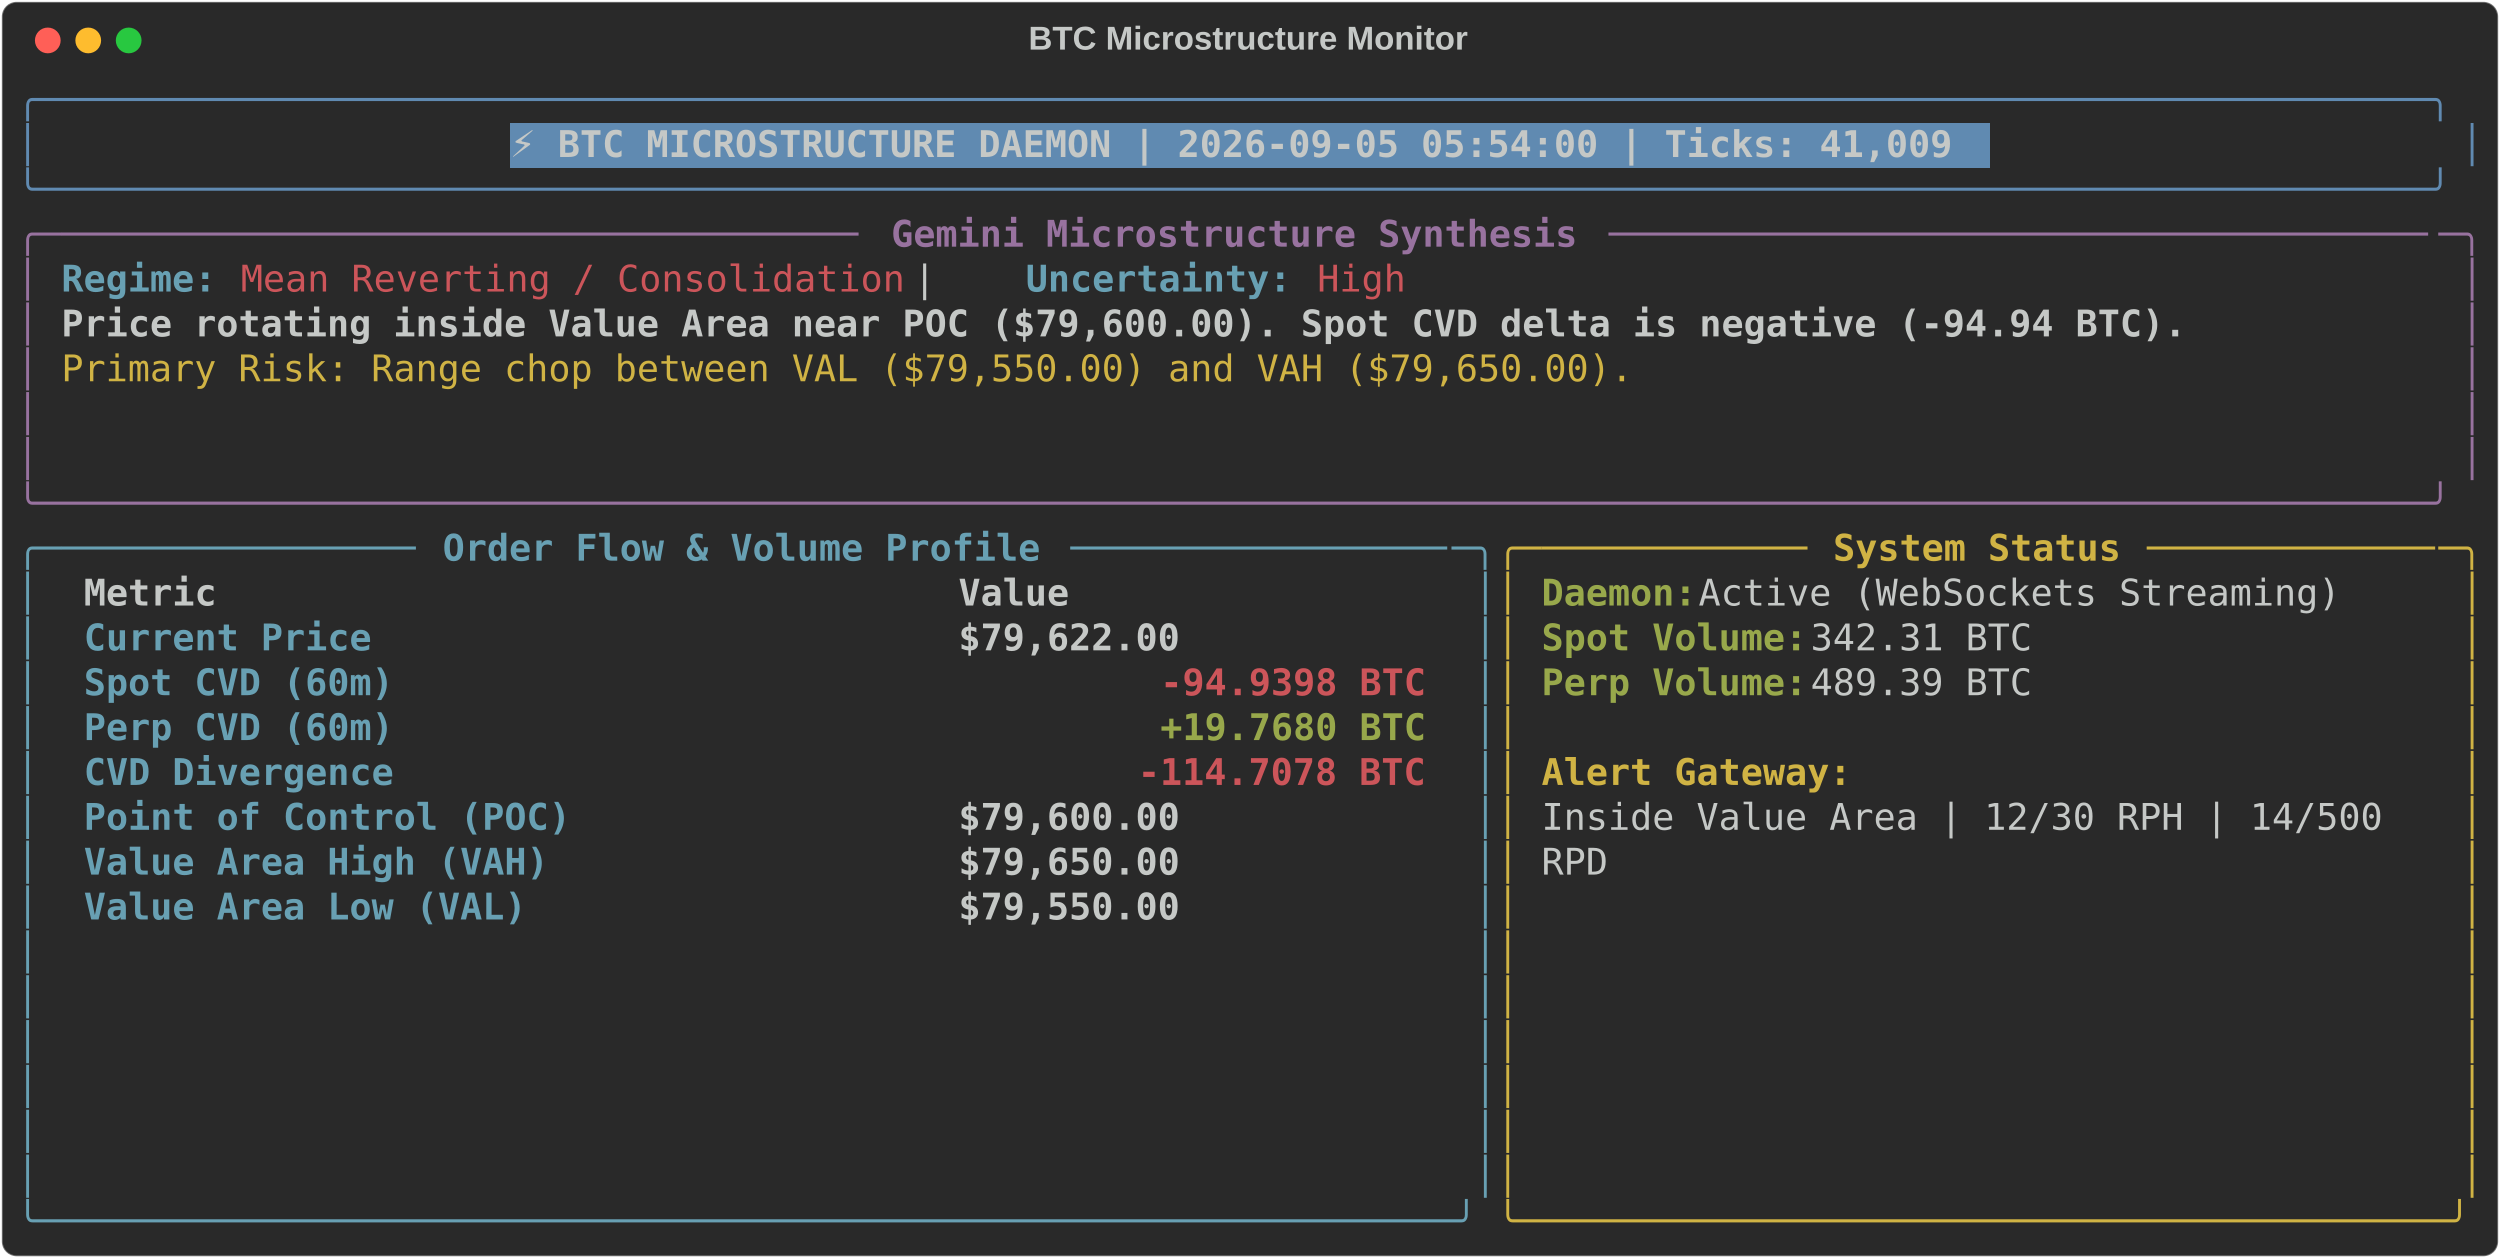
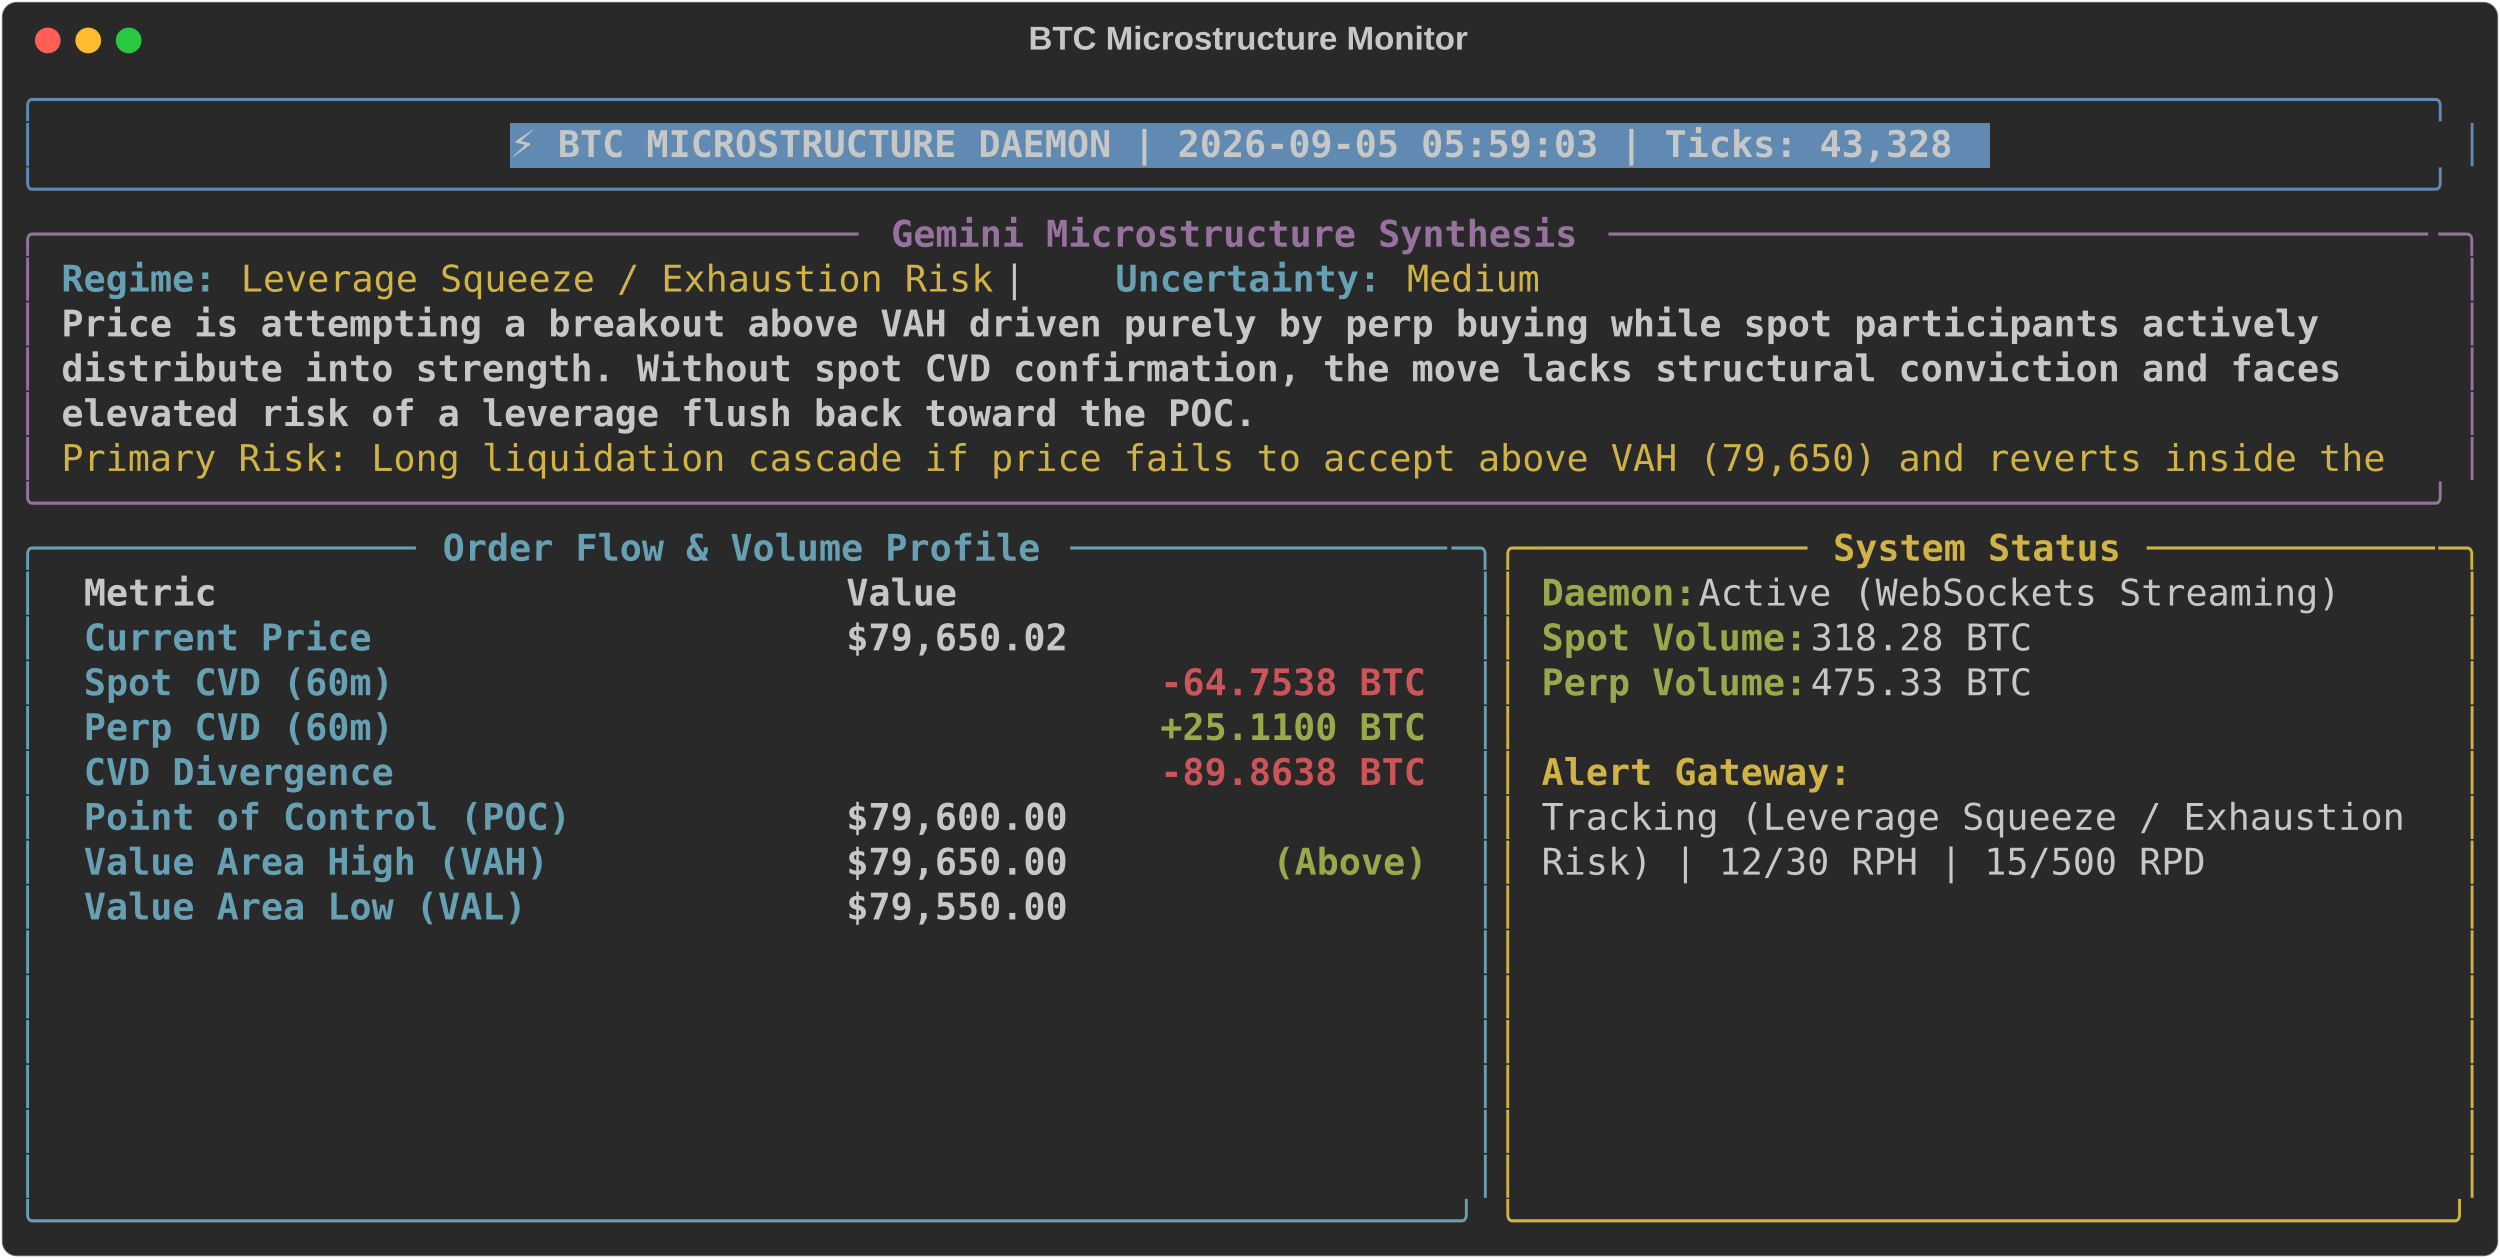
<svg xmlns="http://www.w3.org/2000/svg" class="rich-terminal" viewBox="0 0 1360 684.4">
  <style>

    @font-face {
        font-family: "Fira Code";
        src: local("FiraCode-Regular"),
                url("https://cdnjs.cloudflare.com/ajax/libs/firacode/6.2.0/woff2/FiraCode-Regular.woff2") format("woff2"),
                url("https://cdnjs.cloudflare.com/ajax/libs/firacode/6.2.0/woff/FiraCode-Regular.woff") format("woff");
        font-style: normal;
        font-weight: 400;
    }
    @font-face {
        font-family: "Fira Code";
        src: local("FiraCode-Bold"),
                url("https://cdnjs.cloudflare.com/ajax/libs/firacode/6.2.0/woff2/FiraCode-Bold.woff2") format("woff2"),
                url("https://cdnjs.cloudflare.com/ajax/libs/firacode/6.2.0/woff/FiraCode-Bold.woff") format("woff");
        font-style: bold;
        font-weight: 700;
    }

-     .terminal-4264186664-matrix {
+     .terminal-636083699-matrix {
        font-family: Fira Code, monospace;
        font-size: 20px;
        line-height: 24.4px;
        font-variant-east-asian: full-width;
    }

-     .terminal-4264186664-title {
+     .terminal-636083699-title {
        font-size: 18px;
        font-weight: bold;
        font-family: arial;
    }

-     .terminal-4264186664-r1 { fill: #608ab1 }
- .terminal-4264186664-r2 { fill: #c5c8c6 }
- .terminal-4264186664-r3 { fill: #c5c8c6;font-weight: bold }
- .terminal-4264186664-r4 { fill: #98729f }
- .terminal-4264186664-r5 { fill: #98729f;font-weight: bold }
- .terminal-4264186664-r6 { fill: #68a0b3;font-weight: bold }
- .terminal-4264186664-r7 { fill: #cc555a }
- .terminal-4264186664-r8 { fill: #d0b344 }
- .terminal-4264186664-r9 { fill: #68a0b3 }
- .terminal-4264186664-r10 { fill: #d0b344;font-weight: bold }
- .terminal-4264186664-r11 { fill: #98a84b;font-weight: bold }
- .terminal-4264186664-r12 { fill: #cc555a;font-weight: bold }
+     .terminal-636083699-r1 { fill: #608ab1 }
+ .terminal-636083699-r2 { fill: #c5c8c6 }
+ .terminal-636083699-r3 { fill: #c5c8c6;font-weight: bold }
+ .terminal-636083699-r4 { fill: #98729f }
+ .terminal-636083699-r5 { fill: #98729f;font-weight: bold }
+ .terminal-636083699-r6 { fill: #68a0b3;font-weight: bold }
+ .terminal-636083699-r7 { fill: #d0b344 }
+ .terminal-636083699-r8 { fill: #68a0b3 }
+ .terminal-636083699-r9 { fill: #d0b344;font-weight: bold }
+ .terminal-636083699-r10 { fill: #98a84b;font-weight: bold }
+ .terminal-636083699-r11 { fill: #cc555a;font-weight: bold }
    </style>
  <defs>
-     <clipPath id="terminal-4264186664-clip-terminal">
+     <clipPath id="terminal-636083699-clip-terminal">
      <rect x="0" y="0" width="1341.0" height="633.4" />
    </clipPath>
-     <clipPath id="terminal-4264186664-line-0">
+     <clipPath id="terminal-636083699-line-0">
      <rect x="0" y="1.5" width="1342" height="24.65" />
    </clipPath>
-     <clipPath id="terminal-4264186664-line-1">
+     <clipPath id="terminal-636083699-line-1">
      <rect x="0" y="25.9" width="1342" height="24.65" />
    </clipPath>
-     <clipPath id="terminal-4264186664-line-2">
+     <clipPath id="terminal-636083699-line-2">
      <rect x="0" y="50.3" width="1342" height="24.65" />
    </clipPath>
-     <clipPath id="terminal-4264186664-line-3">
+     <clipPath id="terminal-636083699-line-3">
      <rect x="0" y="74.7" width="1342" height="24.65" />
    </clipPath>
-     <clipPath id="terminal-4264186664-line-4">
+     <clipPath id="terminal-636083699-line-4">
      <rect x="0" y="99.1" width="1342" height="24.65" />
    </clipPath>
-     <clipPath id="terminal-4264186664-line-5">
+     <clipPath id="terminal-636083699-line-5">
      <rect x="0" y="123.5" width="1342" height="24.65" />
    </clipPath>
-     <clipPath id="terminal-4264186664-line-6">
+     <clipPath id="terminal-636083699-line-6">
      <rect x="0" y="147.9" width="1342" height="24.65" />
    </clipPath>
-     <clipPath id="terminal-4264186664-line-7">
+     <clipPath id="terminal-636083699-line-7">
      <rect x="0" y="172.3" width="1342" height="24.65" />
    </clipPath>
-     <clipPath id="terminal-4264186664-line-8">
+     <clipPath id="terminal-636083699-line-8">
      <rect x="0" y="196.7" width="1342" height="24.65" />
    </clipPath>
-     <clipPath id="terminal-4264186664-line-9">
+     <clipPath id="terminal-636083699-line-9">
      <rect x="0" y="221.1" width="1342" height="24.65" />
    </clipPath>
-     <clipPath id="terminal-4264186664-line-10">
+     <clipPath id="terminal-636083699-line-10">
      <rect x="0" y="245.5" width="1342" height="24.65" />
    </clipPath>
-     <clipPath id="terminal-4264186664-line-11">
+     <clipPath id="terminal-636083699-line-11">
      <rect x="0" y="269.9" width="1342" height="24.65" />
    </clipPath>
-     <clipPath id="terminal-4264186664-line-12">
+     <clipPath id="terminal-636083699-line-12">
      <rect x="0" y="294.3" width="1342" height="24.65" />
    </clipPath>
-     <clipPath id="terminal-4264186664-line-13">
+     <clipPath id="terminal-636083699-line-13">
      <rect x="0" y="318.7" width="1342" height="24.65" />
    </clipPath>
-     <clipPath id="terminal-4264186664-line-14">
+     <clipPath id="terminal-636083699-line-14">
      <rect x="0" y="343.1" width="1342" height="24.65" />
    </clipPath>
-     <clipPath id="terminal-4264186664-line-15">
+     <clipPath id="terminal-636083699-line-15">
      <rect x="0" y="367.5" width="1342" height="24.65" />
    </clipPath>
-     <clipPath id="terminal-4264186664-line-16">
+     <clipPath id="terminal-636083699-line-16">
      <rect x="0" y="391.9" width="1342" height="24.65" />
    </clipPath>
-     <clipPath id="terminal-4264186664-line-17">
+     <clipPath id="terminal-636083699-line-17">
      <rect x="0" y="416.3" width="1342" height="24.65" />
    </clipPath>
-     <clipPath id="terminal-4264186664-line-18">
+     <clipPath id="terminal-636083699-line-18">
      <rect x="0" y="440.7" width="1342" height="24.65" />
    </clipPath>
-     <clipPath id="terminal-4264186664-line-19">
+     <clipPath id="terminal-636083699-line-19">
      <rect x="0" y="465.1" width="1342" height="24.65" />
    </clipPath>
-     <clipPath id="terminal-4264186664-line-20">
+     <clipPath id="terminal-636083699-line-20">
      <rect x="0" y="489.5" width="1342" height="24.65" />
    </clipPath>
-     <clipPath id="terminal-4264186664-line-21">
+     <clipPath id="terminal-636083699-line-21">
      <rect x="0" y="513.9" width="1342" height="24.65" />
    </clipPath>
-     <clipPath id="terminal-4264186664-line-22">
+     <clipPath id="terminal-636083699-line-22">
      <rect x="0" y="538.3" width="1342" height="24.65" />
    </clipPath>
-     <clipPath id="terminal-4264186664-line-23">
+     <clipPath id="terminal-636083699-line-23">
      <rect x="0" y="562.7" width="1342" height="24.65" />
    </clipPath>
-     <clipPath id="terminal-4264186664-line-24">
+     <clipPath id="terminal-636083699-line-24">
      <rect x="0" y="587.1" width="1342" height="24.65" />
    </clipPath>
  </defs>
  <rect fill="#292929" stroke="rgba(255,255,255,0.35)" stroke-width="1" x="1" y="1" width="1358" height="682.4" rx="8" />
-   <text class="terminal-4264186664-title" fill="#c5c8c6" text-anchor="middle" x="679" y="27">BTC Microstructure Monitor</text>
+   <text class="terminal-636083699-title" fill="#c5c8c6" text-anchor="middle" x="679" y="27">BTC Microstructure Monitor</text>
  <g transform="translate(26,22)">
    <circle cx="0" cy="0" r="7" fill="#ff5f57" />
    <circle cx="22" cy="0" r="7" fill="#febc2e" />
    <circle cx="44" cy="0" r="7" fill="#28c840" />
  </g>
-   <g transform="translate(9, 41)" clip-path="url(#terminal-4264186664-clip-terminal)">
+   <g transform="translate(9, 41)" clip-path="url(#terminal-636083699-clip-terminal)">
    <rect fill="#608ab1" x="268.4" y="25.9" width="805.2" height="24.65" shape-rendering="crispEdges" />
-     <g class="terminal-4264186664-matrix">
-       <text class="terminal-4264186664-r1" x="0" y="20" textLength="1342" clip-path="url(#terminal-4264186664-line-0)">╭────────────────────────────────────────────────────────────────────────────────────────────────────────────╮</text>
-       <text class="terminal-4264186664-r2" x="1342" y="20" textLength="12.2" clip-path="url(#terminal-4264186664-line-0)">
- </text>
-       <text class="terminal-4264186664-r1" x="0" y="44.4" textLength="12.2" clip-path="url(#terminal-4264186664-line-1)">│</text>
-       <text class="terminal-4264186664-r3" x="268.4" y="44.4" textLength="793" clip-path="url(#terminal-4264186664-line-1)">⚡ BTC MICROSTRUCTURE DAEMON | 2026-09-05 05:54:00 | Ticks: 41,009</text>
-       <text class="terminal-4264186664-r1" x="1329.8" y="44.4" textLength="12.2" clip-path="url(#terminal-4264186664-line-1)">│</text>
-       <text class="terminal-4264186664-r2" x="1342" y="44.4" textLength="12.2" clip-path="url(#terminal-4264186664-line-1)">
- </text>
-       <text class="terminal-4264186664-r1" x="0" y="68.8" textLength="1342" clip-path="url(#terminal-4264186664-line-2)">╰────────────────────────────────────────────────────────────────────────────────────────────────────────────╯</text>
-       <text class="terminal-4264186664-r2" x="1342" y="68.8" textLength="12.2" clip-path="url(#terminal-4264186664-line-2)">
- </text>
-       <text class="terminal-4264186664-r4" x="0" y="93.2" textLength="24.4" clip-path="url(#terminal-4264186664-line-3)">╭─</text>
-       <text class="terminal-4264186664-r4" x="24.4" y="93.2" textLength="439.2" clip-path="url(#terminal-4264186664-line-3)">────────────────────────────────────</text>
-       <text class="terminal-4264186664-r5" x="475.8" y="93.2" textLength="378.2" clip-path="url(#terminal-4264186664-line-3)">Gemini Microstructure Synthesis</text>
-       <text class="terminal-4264186664-r4" x="866.2" y="93.2" textLength="451.4" clip-path="url(#terminal-4264186664-line-3)">─────────────────────────────────────</text>
-       <text class="terminal-4264186664-r4" x="1317.6" y="93.2" textLength="24.4" clip-path="url(#terminal-4264186664-line-3)">─╮</text>
-       <text class="terminal-4264186664-r2" x="1342" y="93.2" textLength="12.2" clip-path="url(#terminal-4264186664-line-3)">
- </text>
-       <text class="terminal-4264186664-r4" x="0" y="117.6" textLength="12.2" clip-path="url(#terminal-4264186664-line-4)">│</text>
-       <text class="terminal-4264186664-r6" x="24.4" y="117.6" textLength="85.4" clip-path="url(#terminal-4264186664-line-4)">Regime:</text>
-       <text class="terminal-4264186664-r7" x="122" y="117.6" textLength="366" clip-path="url(#terminal-4264186664-line-4)">Mean Reverting / Consolidation</text>
-       <text class="terminal-4264186664-r2" x="488" y="117.6" textLength="61" clip-path="url(#terminal-4264186664-line-4)">  |  </text>
-       <text class="terminal-4264186664-r6" x="549" y="117.6" textLength="146.4" clip-path="url(#terminal-4264186664-line-4)">Uncertainty:</text>
-       <text class="terminal-4264186664-r7" x="707.6" y="117.6" textLength="48.8" clip-path="url(#terminal-4264186664-line-4)">High</text>
-       <text class="terminal-4264186664-r4" x="1329.8" y="117.6" textLength="12.2" clip-path="url(#terminal-4264186664-line-4)">│</text>
-       <text class="terminal-4264186664-r2" x="1342" y="117.6" textLength="12.2" clip-path="url(#terminal-4264186664-line-4)">
- </text>
-       <text class="terminal-4264186664-r4" x="0" y="142" textLength="12.2" clip-path="url(#terminal-4264186664-line-5)">│</text>
-       <text class="terminal-4264186664-r3" x="24.4" y="142" textLength="1171.2" clip-path="url(#terminal-4264186664-line-5)">Price rotating inside Value Area near POC ($79,600.00). Spot CVD delta is negative (-94.94 BTC).</text>
-       <text class="terminal-4264186664-r4" x="1329.8" y="142" textLength="12.2" clip-path="url(#terminal-4264186664-line-5)">│</text>
-       <text class="terminal-4264186664-r2" x="1342" y="142" textLength="12.2" clip-path="url(#terminal-4264186664-line-5)">
- </text>
-       <text class="terminal-4264186664-r4" x="0" y="166.4" textLength="12.2" clip-path="url(#terminal-4264186664-line-6)">│</text>
-       <text class="terminal-4264186664-r8" x="24.4" y="166.4" textLength="866.2" clip-path="url(#terminal-4264186664-line-6)">Primary Risk: Range chop between VAL ($79,550.00) and VAH ($79,650.00).</text>
-       <text class="terminal-4264186664-r4" x="1329.8" y="166.4" textLength="12.2" clip-path="url(#terminal-4264186664-line-6)">│</text>
-       <text class="terminal-4264186664-r2" x="1342" y="166.4" textLength="12.2" clip-path="url(#terminal-4264186664-line-6)">
- </text>
-       <text class="terminal-4264186664-r4" x="0" y="190.8" textLength="12.2" clip-path="url(#terminal-4264186664-line-7)">│</text>
-       <text class="terminal-4264186664-r4" x="1329.8" y="190.8" textLength="12.2" clip-path="url(#terminal-4264186664-line-7)">│</text>
-       <text class="terminal-4264186664-r2" x="1342" y="190.8" textLength="12.2" clip-path="url(#terminal-4264186664-line-7)">
- </text>
-       <text class="terminal-4264186664-r4" x="0" y="215.2" textLength="12.2" clip-path="url(#terminal-4264186664-line-8)">│</text>
-       <text class="terminal-4264186664-r4" x="1329.8" y="215.2" textLength="12.2" clip-path="url(#terminal-4264186664-line-8)">│</text>
-       <text class="terminal-4264186664-r2" x="1342" y="215.2" textLength="12.2" clip-path="url(#terminal-4264186664-line-8)">
- </text>
-       <text class="terminal-4264186664-r4" x="0" y="239.6" textLength="1342" clip-path="url(#terminal-4264186664-line-9)">╰────────────────────────────────────────────────────────────────────────────────────────────────────────────╯</text>
-       <text class="terminal-4264186664-r2" x="1342" y="239.6" textLength="12.2" clip-path="url(#terminal-4264186664-line-9)">
- </text>
-       <text class="terminal-4264186664-r9" x="0" y="264" textLength="24.4" clip-path="url(#terminal-4264186664-line-10)">╭─</text>
-       <text class="terminal-4264186664-r9" x="24.4" y="264" textLength="195.2" clip-path="url(#terminal-4264186664-line-10)">────────────────</text>
-       <text class="terminal-4264186664-r6" x="231.8" y="264" textLength="329.4" clip-path="url(#terminal-4264186664-line-10)">Order Flow &amp; Volume Profile</text>
-       <text class="terminal-4264186664-r9" x="573.4" y="264" textLength="207.4" clip-path="url(#terminal-4264186664-line-10)">─────────────────</text>
-       <text class="terminal-4264186664-r9" x="780.8" y="264" textLength="24.4" clip-path="url(#terminal-4264186664-line-10)">─╮</text>
-       <text class="terminal-4264186664-r8" x="805.2" y="264" textLength="24.4" clip-path="url(#terminal-4264186664-line-10)">╭─</text>
-       <text class="terminal-4264186664-r8" x="829.6" y="264" textLength="146.4" clip-path="url(#terminal-4264186664-line-10)">────────────</text>
-       <text class="terminal-4264186664-r10" x="988.2" y="264" textLength="158.6" clip-path="url(#terminal-4264186664-line-10)">System Status</text>
-       <text class="terminal-4264186664-r8" x="1159" y="264" textLength="158.6" clip-path="url(#terminal-4264186664-line-10)">─────────────</text>
-       <text class="terminal-4264186664-r8" x="1317.6" y="264" textLength="24.4" clip-path="url(#terminal-4264186664-line-10)">─╮</text>
-       <text class="terminal-4264186664-r2" x="1342" y="264" textLength="12.2" clip-path="url(#terminal-4264186664-line-10)">
- </text>
-       <text class="terminal-4264186664-r9" x="0" y="288.4" textLength="12.2" clip-path="url(#terminal-4264186664-line-11)">│</text>
-       <text class="terminal-4264186664-r3" x="36.6" y="288.4" textLength="451.4" clip-path="url(#terminal-4264186664-line-11)">Metric                               </text>
-       <text class="terminal-4264186664-r3" x="512.4" y="288.4" textLength="256.2" clip-path="url(#terminal-4264186664-line-11)">                Value</text>
-       <text class="terminal-4264186664-r9" x="793" y="288.4" textLength="12.2" clip-path="url(#terminal-4264186664-line-11)">│</text>
-       <text class="terminal-4264186664-r8" x="805.2" y="288.4" textLength="12.2" clip-path="url(#terminal-4264186664-line-11)">│</text>
-       <text class="terminal-4264186664-r11" x="829.6" y="288.4" textLength="85.4" clip-path="url(#terminal-4264186664-line-11)">Daemon:</text>
-       <text class="terminal-4264186664-r2" x="915" y="288.4" textLength="366" clip-path="url(#terminal-4264186664-line-11)"> Active (WebSockets Streaming)</text>
-       <text class="terminal-4264186664-r8" x="1329.8" y="288.4" textLength="12.2" clip-path="url(#terminal-4264186664-line-11)">│</text>
-       <text class="terminal-4264186664-r2" x="1342" y="288.4" textLength="12.2" clip-path="url(#terminal-4264186664-line-11)">
- </text>
-       <text class="terminal-4264186664-r9" x="0" y="312.8" textLength="12.2" clip-path="url(#terminal-4264186664-line-12)">│</text>
-       <text class="terminal-4264186664-r6" x="36.6" y="312.8" textLength="451.4" clip-path="url(#terminal-4264186664-line-12)">Current Price                        </text>
-       <text class="terminal-4264186664-r3" x="512.4" y="312.8" textLength="256.2" clip-path="url(#terminal-4264186664-line-12)">           $79,622.00</text>
-       <text class="terminal-4264186664-r9" x="793" y="312.8" textLength="12.2" clip-path="url(#terminal-4264186664-line-12)">│</text>
-       <text class="terminal-4264186664-r8" x="805.2" y="312.8" textLength="12.2" clip-path="url(#terminal-4264186664-line-12)">│</text>
-       <text class="terminal-4264186664-r11" x="829.6" y="312.8" textLength="146.4" clip-path="url(#terminal-4264186664-line-12)">Spot Volume:</text>
-       <text class="terminal-4264186664-r2" x="976" y="312.8" textLength="134.2" clip-path="url(#terminal-4264186664-line-12)"> 342.31 BTC</text>
-       <text class="terminal-4264186664-r8" x="1329.8" y="312.8" textLength="12.2" clip-path="url(#terminal-4264186664-line-12)">│</text>
-       <text class="terminal-4264186664-r2" x="1342" y="312.8" textLength="12.2" clip-path="url(#terminal-4264186664-line-12)">
- </text>
-       <text class="terminal-4264186664-r9" x="0" y="337.2" textLength="12.2" clip-path="url(#terminal-4264186664-line-13)">│</text>
-       <text class="terminal-4264186664-r6" x="36.6" y="337.2" textLength="451.4" clip-path="url(#terminal-4264186664-line-13)">Spot CVD (60m)                       </text>
-       <text class="terminal-4264186664-r12" x="622.2" y="337.2" textLength="146.4" clip-path="url(#terminal-4264186664-line-13)">-94.9398 BTC</text>
-       <text class="terminal-4264186664-r9" x="793" y="337.2" textLength="12.2" clip-path="url(#terminal-4264186664-line-13)">│</text>
-       <text class="terminal-4264186664-r8" x="805.2" y="337.2" textLength="12.2" clip-path="url(#terminal-4264186664-line-13)">│</text>
-       <text class="terminal-4264186664-r11" x="829.6" y="337.2" textLength="146.4" clip-path="url(#terminal-4264186664-line-13)">Perp Volume:</text>
-       <text class="terminal-4264186664-r2" x="976" y="337.2" textLength="134.2" clip-path="url(#terminal-4264186664-line-13)"> 489.39 BTC</text>
-       <text class="terminal-4264186664-r8" x="1329.8" y="337.2" textLength="12.2" clip-path="url(#terminal-4264186664-line-13)">│</text>
-       <text class="terminal-4264186664-r2" x="1342" y="337.2" textLength="12.2" clip-path="url(#terminal-4264186664-line-13)">
- </text>
-       <text class="terminal-4264186664-r9" x="0" y="361.6" textLength="12.2" clip-path="url(#terminal-4264186664-line-14)">│</text>
-       <text class="terminal-4264186664-r6" x="36.6" y="361.6" textLength="451.4" clip-path="url(#terminal-4264186664-line-14)">Perp CVD (60m)                       </text>
-       <text class="terminal-4264186664-r11" x="622.2" y="361.6" textLength="146.4" clip-path="url(#terminal-4264186664-line-14)">+19.7680 BTC</text>
-       <text class="terminal-4264186664-r9" x="793" y="361.6" textLength="12.2" clip-path="url(#terminal-4264186664-line-14)">│</text>
-       <text class="terminal-4264186664-r8" x="805.2" y="361.6" textLength="12.2" clip-path="url(#terminal-4264186664-line-14)">│</text>
-       <text class="terminal-4264186664-r8" x="1329.8" y="361.6" textLength="12.2" clip-path="url(#terminal-4264186664-line-14)">│</text>
-       <text class="terminal-4264186664-r2" x="1342" y="361.6" textLength="12.2" clip-path="url(#terminal-4264186664-line-14)">
- </text>
-       <text class="terminal-4264186664-r9" x="0" y="386" textLength="12.2" clip-path="url(#terminal-4264186664-line-15)">│</text>
-       <text class="terminal-4264186664-r6" x="36.6" y="386" textLength="451.4" clip-path="url(#terminal-4264186664-line-15)">CVD Divergence                       </text>
-       <text class="terminal-4264186664-r12" x="610" y="386" textLength="158.6" clip-path="url(#terminal-4264186664-line-15)">-114.7078 BTC</text>
-       <text class="terminal-4264186664-r9" x="793" y="386" textLength="12.2" clip-path="url(#terminal-4264186664-line-15)">│</text>
-       <text class="terminal-4264186664-r8" x="805.2" y="386" textLength="12.2" clip-path="url(#terminal-4264186664-line-15)">│</text>
-       <text class="terminal-4264186664-r10" x="829.6" y="386" textLength="170.8" clip-path="url(#terminal-4264186664-line-15)">Alert Gateway:</text>
-       <text class="terminal-4264186664-r8" x="1329.8" y="386" textLength="12.2" clip-path="url(#terminal-4264186664-line-15)">│</text>
-       <text class="terminal-4264186664-r2" x="1342" y="386" textLength="12.2" clip-path="url(#terminal-4264186664-line-15)">
- </text>
-       <text class="terminal-4264186664-r9" x="0" y="410.4" textLength="12.2" clip-path="url(#terminal-4264186664-line-16)">│</text>
-       <text class="terminal-4264186664-r6" x="36.6" y="410.4" textLength="451.4" clip-path="url(#terminal-4264186664-line-16)">Point of Control (POC)               </text>
-       <text class="terminal-4264186664-r3" x="512.4" y="410.4" textLength="256.2" clip-path="url(#terminal-4264186664-line-16)">           $79,600.00</text>
-       <text class="terminal-4264186664-r9" x="793" y="410.4" textLength="12.2" clip-path="url(#terminal-4264186664-line-16)">│</text>
-       <text class="terminal-4264186664-r8" x="805.2" y="410.4" textLength="12.2" clip-path="url(#terminal-4264186664-line-16)">│</text>
-       <text class="terminal-4264186664-r2" x="829.6" y="410.4" textLength="475.8" clip-path="url(#terminal-4264186664-line-16)">Inside Value Area | 12/30 RPH | 14/500 </text>
-       <text class="terminal-4264186664-r8" x="1329.8" y="410.4" textLength="12.2" clip-path="url(#terminal-4264186664-line-16)">│</text>
-       <text class="terminal-4264186664-r2" x="1342" y="410.4" textLength="12.2" clip-path="url(#terminal-4264186664-line-16)">
- </text>
-       <text class="terminal-4264186664-r9" x="0" y="434.8" textLength="12.2" clip-path="url(#terminal-4264186664-line-17)">│</text>
-       <text class="terminal-4264186664-r6" x="36.6" y="434.8" textLength="451.4" clip-path="url(#terminal-4264186664-line-17)">Value Area High (VAH)                </text>
-       <text class="terminal-4264186664-r3" x="512.4" y="434.8" textLength="256.2" clip-path="url(#terminal-4264186664-line-17)">           $79,650.00</text>
-       <text class="terminal-4264186664-r9" x="793" y="434.8" textLength="12.2" clip-path="url(#terminal-4264186664-line-17)">│</text>
-       <text class="terminal-4264186664-r8" x="805.2" y="434.8" textLength="12.2" clip-path="url(#terminal-4264186664-line-17)">│</text>
-       <text class="terminal-4264186664-r2" x="829.6" y="434.8" textLength="36.6" clip-path="url(#terminal-4264186664-line-17)">RPD</text>
-       <text class="terminal-4264186664-r8" x="1329.8" y="434.8" textLength="12.2" clip-path="url(#terminal-4264186664-line-17)">│</text>
-       <text class="terminal-4264186664-r2" x="1342" y="434.8" textLength="12.2" clip-path="url(#terminal-4264186664-line-17)">
- </text>
-       <text class="terminal-4264186664-r9" x="0" y="459.2" textLength="12.2" clip-path="url(#terminal-4264186664-line-18)">│</text>
-       <text class="terminal-4264186664-r6" x="36.6" y="459.2" textLength="451.4" clip-path="url(#terminal-4264186664-line-18)">Value Area Low (VAL)                 </text>
-       <text class="terminal-4264186664-r3" x="512.4" y="459.2" textLength="256.2" clip-path="url(#terminal-4264186664-line-18)">           $79,550.00</text>
-       <text class="terminal-4264186664-r9" x="793" y="459.2" textLength="12.2" clip-path="url(#terminal-4264186664-line-18)">│</text>
-       <text class="terminal-4264186664-r8" x="805.2" y="459.2" textLength="12.2" clip-path="url(#terminal-4264186664-line-18)">│</text>
-       <text class="terminal-4264186664-r8" x="1329.8" y="459.2" textLength="12.2" clip-path="url(#terminal-4264186664-line-18)">│</text>
-       <text class="terminal-4264186664-r2" x="1342" y="459.2" textLength="12.2" clip-path="url(#terminal-4264186664-line-18)">
- </text>
-       <text class="terminal-4264186664-r9" x="0" y="483.6" textLength="12.2" clip-path="url(#terminal-4264186664-line-19)">│</text>
-       <text class="terminal-4264186664-r9" x="793" y="483.6" textLength="12.2" clip-path="url(#terminal-4264186664-line-19)">│</text>
-       <text class="terminal-4264186664-r8" x="805.2" y="483.6" textLength="12.2" clip-path="url(#terminal-4264186664-line-19)">│</text>
-       <text class="terminal-4264186664-r8" x="1329.8" y="483.6" textLength="12.2" clip-path="url(#terminal-4264186664-line-19)">│</text>
-       <text class="terminal-4264186664-r2" x="1342" y="483.6" textLength="12.2" clip-path="url(#terminal-4264186664-line-19)">
- </text>
-       <text class="terminal-4264186664-r9" x="0" y="508" textLength="12.2" clip-path="url(#terminal-4264186664-line-20)">│</text>
-       <text class="terminal-4264186664-r9" x="793" y="508" textLength="12.2" clip-path="url(#terminal-4264186664-line-20)">│</text>
-       <text class="terminal-4264186664-r8" x="805.2" y="508" textLength="12.2" clip-path="url(#terminal-4264186664-line-20)">│</text>
-       <text class="terminal-4264186664-r8" x="1329.8" y="508" textLength="12.2" clip-path="url(#terminal-4264186664-line-20)">│</text>
-       <text class="terminal-4264186664-r2" x="1342" y="508" textLength="12.2" clip-path="url(#terminal-4264186664-line-20)">
- </text>
-       <text class="terminal-4264186664-r9" x="0" y="532.4" textLength="12.2" clip-path="url(#terminal-4264186664-line-21)">│</text>
-       <text class="terminal-4264186664-r9" x="793" y="532.4" textLength="12.2" clip-path="url(#terminal-4264186664-line-21)">│</text>
-       <text class="terminal-4264186664-r8" x="805.2" y="532.4" textLength="12.2" clip-path="url(#terminal-4264186664-line-21)">│</text>
-       <text class="terminal-4264186664-r8" x="1329.8" y="532.4" textLength="12.2" clip-path="url(#terminal-4264186664-line-21)">│</text>
-       <text class="terminal-4264186664-r2" x="1342" y="532.4" textLength="12.2" clip-path="url(#terminal-4264186664-line-21)">
- </text>
-       <text class="terminal-4264186664-r9" x="0" y="556.8" textLength="12.2" clip-path="url(#terminal-4264186664-line-22)">│</text>
-       <text class="terminal-4264186664-r9" x="793" y="556.8" textLength="12.2" clip-path="url(#terminal-4264186664-line-22)">│</text>
-       <text class="terminal-4264186664-r8" x="805.2" y="556.8" textLength="12.2" clip-path="url(#terminal-4264186664-line-22)">│</text>
-       <text class="terminal-4264186664-r8" x="1329.8" y="556.8" textLength="12.2" clip-path="url(#terminal-4264186664-line-22)">│</text>
-       <text class="terminal-4264186664-r2" x="1342" y="556.8" textLength="12.2" clip-path="url(#terminal-4264186664-line-22)">
- </text>
-       <text class="terminal-4264186664-r9" x="0" y="581.2" textLength="12.2" clip-path="url(#terminal-4264186664-line-23)">│</text>
-       <text class="terminal-4264186664-r9" x="793" y="581.2" textLength="12.2" clip-path="url(#terminal-4264186664-line-23)">│</text>
-       <text class="terminal-4264186664-r8" x="805.2" y="581.2" textLength="12.2" clip-path="url(#terminal-4264186664-line-23)">│</text>
-       <text class="terminal-4264186664-r8" x="1329.8" y="581.2" textLength="12.2" clip-path="url(#terminal-4264186664-line-23)">│</text>
-       <text class="terminal-4264186664-r2" x="1342" y="581.2" textLength="12.2" clip-path="url(#terminal-4264186664-line-23)">
- </text>
-       <text class="terminal-4264186664-r9" x="0" y="605.6" textLength="12.2" clip-path="url(#terminal-4264186664-line-24)">│</text>
-       <text class="terminal-4264186664-r9" x="793" y="605.6" textLength="12.2" clip-path="url(#terminal-4264186664-line-24)">│</text>
-       <text class="terminal-4264186664-r8" x="805.2" y="605.6" textLength="12.2" clip-path="url(#terminal-4264186664-line-24)">│</text>
-       <text class="terminal-4264186664-r8" x="1329.8" y="605.6" textLength="12.2" clip-path="url(#terminal-4264186664-line-24)">│</text>
-       <text class="terminal-4264186664-r2" x="1342" y="605.6" textLength="12.2" clip-path="url(#terminal-4264186664-line-24)">
- </text>
-       <text class="terminal-4264186664-r9" x="0" y="630" textLength="805.2" clip-path="url(#terminal-4264186664-line-25)">╰────────────────────────────────────────────────────────────────╯</text>
-       <text class="terminal-4264186664-r8" x="805.2" y="630" textLength="536.8" clip-path="url(#terminal-4264186664-line-25)">╰──────────────────────────────────────────╯</text>
-       <text class="terminal-4264186664-r2" x="1342" y="630" textLength="12.2" clip-path="url(#terminal-4264186664-line-25)">
+     <g class="terminal-636083699-matrix">
+       <text class="terminal-636083699-r1" x="0" y="20" textLength="1342" clip-path="url(#terminal-636083699-line-0)">╭────────────────────────────────────────────────────────────────────────────────────────────────────────────╮</text>
+       <text class="terminal-636083699-r2" x="1342" y="20" textLength="12.2" clip-path="url(#terminal-636083699-line-0)">
+ </text>
+       <text class="terminal-636083699-r1" x="0" y="44.4" textLength="12.2" clip-path="url(#terminal-636083699-line-1)">│</text>
+       <text class="terminal-636083699-r3" x="268.4" y="44.4" textLength="793" clip-path="url(#terminal-636083699-line-1)">⚡ BTC MICROSTRUCTURE DAEMON | 2026-09-05 05:59:03 | Ticks: 43,328</text>
+       <text class="terminal-636083699-r1" x="1329.8" y="44.4" textLength="12.2" clip-path="url(#terminal-636083699-line-1)">│</text>
+       <text class="terminal-636083699-r2" x="1342" y="44.4" textLength="12.2" clip-path="url(#terminal-636083699-line-1)">
+ </text>
+       <text class="terminal-636083699-r1" x="0" y="68.8" textLength="1342" clip-path="url(#terminal-636083699-line-2)">╰────────────────────────────────────────────────────────────────────────────────────────────────────────────╯</text>
+       <text class="terminal-636083699-r2" x="1342" y="68.8" textLength="12.2" clip-path="url(#terminal-636083699-line-2)">
+ </text>
+       <text class="terminal-636083699-r4" x="0" y="93.2" textLength="24.4" clip-path="url(#terminal-636083699-line-3)">╭─</text>
+       <text class="terminal-636083699-r4" x="24.4" y="93.2" textLength="439.2" clip-path="url(#terminal-636083699-line-3)">────────────────────────────────────</text>
+       <text class="terminal-636083699-r5" x="475.8" y="93.2" textLength="378.2" clip-path="url(#terminal-636083699-line-3)">Gemini Microstructure Synthesis</text>
+       <text class="terminal-636083699-r4" x="866.2" y="93.2" textLength="451.4" clip-path="url(#terminal-636083699-line-3)">─────────────────────────────────────</text>
+       <text class="terminal-636083699-r4" x="1317.6" y="93.2" textLength="24.4" clip-path="url(#terminal-636083699-line-3)">─╮</text>
+       <text class="terminal-636083699-r2" x="1342" y="93.2" textLength="12.2" clip-path="url(#terminal-636083699-line-3)">
+ </text>
+       <text class="terminal-636083699-r4" x="0" y="117.6" textLength="12.2" clip-path="url(#terminal-636083699-line-4)">│</text>
+       <text class="terminal-636083699-r6" x="24.4" y="117.6" textLength="85.4" clip-path="url(#terminal-636083699-line-4)">Regime:</text>
+       <text class="terminal-636083699-r7" x="122" y="117.6" textLength="414.8" clip-path="url(#terminal-636083699-line-4)">Leverage Squeeze / Exhaustion Risk</text>
+       <text class="terminal-636083699-r2" x="536.8" y="117.6" textLength="61" clip-path="url(#terminal-636083699-line-4)">  |  </text>
+       <text class="terminal-636083699-r6" x="597.8" y="117.6" textLength="146.4" clip-path="url(#terminal-636083699-line-4)">Uncertainty:</text>
+       <text class="terminal-636083699-r7" x="756.4" y="117.6" textLength="73.2" clip-path="url(#terminal-636083699-line-4)">Medium</text>
+       <text class="terminal-636083699-r4" x="1329.8" y="117.6" textLength="12.2" clip-path="url(#terminal-636083699-line-4)">│</text>
+       <text class="terminal-636083699-r2" x="1342" y="117.6" textLength="12.2" clip-path="url(#terminal-636083699-line-4)">
+ </text>
+       <text class="terminal-636083699-r4" x="0" y="142" textLength="12.2" clip-path="url(#terminal-636083699-line-5)">│</text>
+       <text class="terminal-636083699-r3" x="24.4" y="142" textLength="1256.6" clip-path="url(#terminal-636083699-line-5)">Price is attempting a breakout above VAH driven purely by perp buying while spot participants actively </text>
+       <text class="terminal-636083699-r4" x="1329.8" y="142" textLength="12.2" clip-path="url(#terminal-636083699-line-5)">│</text>
+       <text class="terminal-636083699-r2" x="1342" y="142" textLength="12.2" clip-path="url(#terminal-636083699-line-5)">
+ </text>
+       <text class="terminal-636083699-r4" x="0" y="166.4" textLength="12.2" clip-path="url(#terminal-636083699-line-6)">│</text>
+       <text class="terminal-636083699-r3" x="24.4" y="166.4" textLength="1268.8" clip-path="url(#terminal-636083699-line-6)">distribute into strength. Without spot CVD confirmation, the move lacks structural conviction and faces </text>
+       <text class="terminal-636083699-r4" x="1329.8" y="166.4" textLength="12.2" clip-path="url(#terminal-636083699-line-6)">│</text>
+       <text class="terminal-636083699-r2" x="1342" y="166.4" textLength="12.2" clip-path="url(#terminal-636083699-line-6)">
+ </text>
+       <text class="terminal-636083699-r4" x="0" y="190.8" textLength="12.2" clip-path="url(#terminal-636083699-line-7)">│</text>
+       <text class="terminal-636083699-r3" x="24.4" y="190.8" textLength="658.8" clip-path="url(#terminal-636083699-line-7)">elevated risk of a leverage flush back toward the POC.</text>
+       <text class="terminal-636083699-r4" x="1329.8" y="190.8" textLength="12.2" clip-path="url(#terminal-636083699-line-7)">│</text>
+       <text class="terminal-636083699-r2" x="1342" y="190.8" textLength="12.2" clip-path="url(#terminal-636083699-line-7)">
+ </text>
+       <text class="terminal-636083699-r4" x="0" y="215.2" textLength="12.2" clip-path="url(#terminal-636083699-line-8)">│</text>
+       <text class="terminal-636083699-r7" x="24.4" y="215.2" textLength="1293.2" clip-path="url(#terminal-636083699-line-8)">Primary Risk: Long liquidation cascade if price fails to accept above VAH (79,650) and reverts inside the </text>
+       <text class="terminal-636083699-r4" x="1329.8" y="215.2" textLength="12.2" clip-path="url(#terminal-636083699-line-8)">│</text>
+       <text class="terminal-636083699-r2" x="1342" y="215.2" textLength="12.2" clip-path="url(#terminal-636083699-line-8)">
+ </text>
+       <text class="terminal-636083699-r4" x="0" y="239.6" textLength="1342" clip-path="url(#terminal-636083699-line-9)">╰────────────────────────────────────────────────────────────────────────────────────────────────────────────╯</text>
+       <text class="terminal-636083699-r2" x="1342" y="239.6" textLength="12.2" clip-path="url(#terminal-636083699-line-9)">
+ </text>
+       <text class="terminal-636083699-r8" x="0" y="264" textLength="24.4" clip-path="url(#terminal-636083699-line-10)">╭─</text>
+       <text class="terminal-636083699-r8" x="24.4" y="264" textLength="195.2" clip-path="url(#terminal-636083699-line-10)">────────────────</text>
+       <text class="terminal-636083699-r6" x="231.8" y="264" textLength="329.4" clip-path="url(#terminal-636083699-line-10)">Order Flow &amp; Volume Profile</text>
+       <text class="terminal-636083699-r8" x="573.4" y="264" textLength="207.4" clip-path="url(#terminal-636083699-line-10)">─────────────────</text>
+       <text class="terminal-636083699-r8" x="780.8" y="264" textLength="24.4" clip-path="url(#terminal-636083699-line-10)">─╮</text>
+       <text class="terminal-636083699-r7" x="805.2" y="264" textLength="24.4" clip-path="url(#terminal-636083699-line-10)">╭─</text>
+       <text class="terminal-636083699-r7" x="829.6" y="264" textLength="146.4" clip-path="url(#terminal-636083699-line-10)">────────────</text>
+       <text class="terminal-636083699-r9" x="988.2" y="264" textLength="158.6" clip-path="url(#terminal-636083699-line-10)">System Status</text>
+       <text class="terminal-636083699-r7" x="1159" y="264" textLength="158.6" clip-path="url(#terminal-636083699-line-10)">─────────────</text>
+       <text class="terminal-636083699-r7" x="1317.6" y="264" textLength="24.4" clip-path="url(#terminal-636083699-line-10)">─╮</text>
+       <text class="terminal-636083699-r2" x="1342" y="264" textLength="12.2" clip-path="url(#terminal-636083699-line-10)">
+ </text>
+       <text class="terminal-636083699-r8" x="0" y="288.4" textLength="12.2" clip-path="url(#terminal-636083699-line-11)">│</text>
+       <text class="terminal-636083699-r3" x="36.6" y="288.4" textLength="390.4" clip-path="url(#terminal-636083699-line-11)">Metric                          </text>
+       <text class="terminal-636083699-r3" x="451.4" y="288.4" textLength="317.2" clip-path="url(#terminal-636083699-line-11)">                     Value</text>
+       <text class="terminal-636083699-r8" x="793" y="288.4" textLength="12.2" clip-path="url(#terminal-636083699-line-11)">│</text>
+       <text class="terminal-636083699-r7" x="805.2" y="288.4" textLength="12.2" clip-path="url(#terminal-636083699-line-11)">│</text>
+       <text class="terminal-636083699-r10" x="829.6" y="288.4" textLength="85.4" clip-path="url(#terminal-636083699-line-11)">Daemon:</text>
+       <text class="terminal-636083699-r2" x="915" y="288.4" textLength="366" clip-path="url(#terminal-636083699-line-11)"> Active (WebSockets Streaming)</text>
+       <text class="terminal-636083699-r7" x="1329.8" y="288.4" textLength="12.2" clip-path="url(#terminal-636083699-line-11)">│</text>
+       <text class="terminal-636083699-r2" x="1342" y="288.4" textLength="12.2" clip-path="url(#terminal-636083699-line-11)">
+ </text>
+       <text class="terminal-636083699-r8" x="0" y="312.8" textLength="12.2" clip-path="url(#terminal-636083699-line-12)">│</text>
+       <text class="terminal-636083699-r6" x="36.6" y="312.8" textLength="390.4" clip-path="url(#terminal-636083699-line-12)">Current Price                   </text>
+       <text class="terminal-636083699-r3" x="451.4" y="312.8" textLength="317.2" clip-path="url(#terminal-636083699-line-12)">                $79,650.02</text>
+       <text class="terminal-636083699-r8" x="793" y="312.8" textLength="12.2" clip-path="url(#terminal-636083699-line-12)">│</text>
+       <text class="terminal-636083699-r7" x="805.2" y="312.8" textLength="12.2" clip-path="url(#terminal-636083699-line-12)">│</text>
+       <text class="terminal-636083699-r10" x="829.6" y="312.8" textLength="146.4" clip-path="url(#terminal-636083699-line-12)">Spot Volume:</text>
+       <text class="terminal-636083699-r2" x="976" y="312.8" textLength="134.2" clip-path="url(#terminal-636083699-line-12)"> 318.28 BTC</text>
+       <text class="terminal-636083699-r7" x="1329.8" y="312.8" textLength="12.2" clip-path="url(#terminal-636083699-line-12)">│</text>
+       <text class="terminal-636083699-r2" x="1342" y="312.8" textLength="12.2" clip-path="url(#terminal-636083699-line-12)">
+ </text>
+       <text class="terminal-636083699-r8" x="0" y="337.2" textLength="12.2" clip-path="url(#terminal-636083699-line-13)">│</text>
+       <text class="terminal-636083699-r6" x="36.6" y="337.2" textLength="390.4" clip-path="url(#terminal-636083699-line-13)">Spot CVD (60m)                  </text>
+       <text class="terminal-636083699-r11" x="622.2" y="337.2" textLength="146.4" clip-path="url(#terminal-636083699-line-13)">-64.7538 BTC</text>
+       <text class="terminal-636083699-r8" x="793" y="337.2" textLength="12.2" clip-path="url(#terminal-636083699-line-13)">│</text>
+       <text class="terminal-636083699-r7" x="805.2" y="337.2" textLength="12.2" clip-path="url(#terminal-636083699-line-13)">│</text>
+       <text class="terminal-636083699-r10" x="829.6" y="337.2" textLength="146.4" clip-path="url(#terminal-636083699-line-13)">Perp Volume:</text>
+       <text class="terminal-636083699-r2" x="976" y="337.2" textLength="134.2" clip-path="url(#terminal-636083699-line-13)"> 475.33 BTC</text>
+       <text class="terminal-636083699-r7" x="1329.8" y="337.2" textLength="12.2" clip-path="url(#terminal-636083699-line-13)">│</text>
+       <text class="terminal-636083699-r2" x="1342" y="337.2" textLength="12.2" clip-path="url(#terminal-636083699-line-13)">
+ </text>
+       <text class="terminal-636083699-r8" x="0" y="361.6" textLength="12.2" clip-path="url(#terminal-636083699-line-14)">│</text>
+       <text class="terminal-636083699-r6" x="36.6" y="361.6" textLength="390.4" clip-path="url(#terminal-636083699-line-14)">Perp CVD (60m)                  </text>
+       <text class="terminal-636083699-r10" x="622.2" y="361.6" textLength="146.4" clip-path="url(#terminal-636083699-line-14)">+25.1100 BTC</text>
+       <text class="terminal-636083699-r8" x="793" y="361.6" textLength="12.2" clip-path="url(#terminal-636083699-line-14)">│</text>
+       <text class="terminal-636083699-r7" x="805.2" y="361.6" textLength="12.2" clip-path="url(#terminal-636083699-line-14)">│</text>
+       <text class="terminal-636083699-r7" x="1329.8" y="361.6" textLength="12.2" clip-path="url(#terminal-636083699-line-14)">│</text>
+       <text class="terminal-636083699-r2" x="1342" y="361.6" textLength="12.2" clip-path="url(#terminal-636083699-line-14)">
+ </text>
+       <text class="terminal-636083699-r8" x="0" y="386" textLength="12.2" clip-path="url(#terminal-636083699-line-15)">│</text>
+       <text class="terminal-636083699-r6" x="36.6" y="386" textLength="390.4" clip-path="url(#terminal-636083699-line-15)">CVD Divergence                  </text>
+       <text class="terminal-636083699-r11" x="622.2" y="386" textLength="146.4" clip-path="url(#terminal-636083699-line-15)">-89.8638 BTC</text>
+       <text class="terminal-636083699-r8" x="793" y="386" textLength="12.2" clip-path="url(#terminal-636083699-line-15)">│</text>
+       <text class="terminal-636083699-r7" x="805.2" y="386" textLength="12.2" clip-path="url(#terminal-636083699-line-15)">│</text>
+       <text class="terminal-636083699-r9" x="829.6" y="386" textLength="170.8" clip-path="url(#terminal-636083699-line-15)">Alert Gateway:</text>
+       <text class="terminal-636083699-r7" x="1329.8" y="386" textLength="12.2" clip-path="url(#terminal-636083699-line-15)">│</text>
+       <text class="terminal-636083699-r2" x="1342" y="386" textLength="12.2" clip-path="url(#terminal-636083699-line-15)">
+ </text>
+       <text class="terminal-636083699-r8" x="0" y="410.4" textLength="12.2" clip-path="url(#terminal-636083699-line-16)">│</text>
+       <text class="terminal-636083699-r6" x="36.6" y="410.4" textLength="390.4" clip-path="url(#terminal-636083699-line-16)">Point of Control (POC)          </text>
+       <text class="terminal-636083699-r3" x="451.4" y="410.4" textLength="317.2" clip-path="url(#terminal-636083699-line-16)">                $79,600.00</text>
+       <text class="terminal-636083699-r8" x="793" y="410.4" textLength="12.2" clip-path="url(#terminal-636083699-line-16)">│</text>
+       <text class="terminal-636083699-r7" x="805.2" y="410.4" textLength="12.2" clip-path="url(#terminal-636083699-line-16)">│</text>
+       <text class="terminal-636083699-r2" x="829.6" y="410.4" textLength="488" clip-path="url(#terminal-636083699-line-16)">Tracking (Leverage Squeeze / Exhaustion </text>
+       <text class="terminal-636083699-r7" x="1329.8" y="410.4" textLength="12.2" clip-path="url(#terminal-636083699-line-16)">│</text>
+       <text class="terminal-636083699-r2" x="1342" y="410.4" textLength="12.2" clip-path="url(#terminal-636083699-line-16)">
+ </text>
+       <text class="terminal-636083699-r8" x="0" y="434.8" textLength="12.2" clip-path="url(#terminal-636083699-line-17)">│</text>
+       <text class="terminal-636083699-r6" x="36.6" y="434.8" textLength="390.4" clip-path="url(#terminal-636083699-line-17)">Value Area High (VAH)           </text>
+       <text class="terminal-636083699-r3" x="451.4" y="434.8" textLength="231.8" clip-path="url(#terminal-636083699-line-17)">        $79,650.00 </text>
+       <text class="terminal-636083699-r10" x="683.2" y="434.8" textLength="85.4" clip-path="url(#terminal-636083699-line-17)">(Above)</text>
+       <text class="terminal-636083699-r8" x="793" y="434.8" textLength="12.2" clip-path="url(#terminal-636083699-line-17)">│</text>
+       <text class="terminal-636083699-r7" x="805.2" y="434.8" textLength="12.2" clip-path="url(#terminal-636083699-line-17)">│</text>
+       <text class="terminal-636083699-r2" x="829.6" y="434.8" textLength="366" clip-path="url(#terminal-636083699-line-17)">Risk) | 12/30 RPH | 15/500 RPD</text>
+       <text class="terminal-636083699-r7" x="1329.8" y="434.8" textLength="12.2" clip-path="url(#terminal-636083699-line-17)">│</text>
+       <text class="terminal-636083699-r2" x="1342" y="434.8" textLength="12.2" clip-path="url(#terminal-636083699-line-17)">
+ </text>
+       <text class="terminal-636083699-r8" x="0" y="459.2" textLength="12.2" clip-path="url(#terminal-636083699-line-18)">│</text>
+       <text class="terminal-636083699-r6" x="36.6" y="459.2" textLength="390.4" clip-path="url(#terminal-636083699-line-18)">Value Area Low (VAL)            </text>
+       <text class="terminal-636083699-r3" x="451.4" y="459.2" textLength="317.2" clip-path="url(#terminal-636083699-line-18)">                $79,550.00</text>
+       <text class="terminal-636083699-r8" x="793" y="459.2" textLength="12.2" clip-path="url(#terminal-636083699-line-18)">│</text>
+       <text class="terminal-636083699-r7" x="805.2" y="459.2" textLength="12.2" clip-path="url(#terminal-636083699-line-18)">│</text>
+       <text class="terminal-636083699-r7" x="1329.8" y="459.2" textLength="12.2" clip-path="url(#terminal-636083699-line-18)">│</text>
+       <text class="terminal-636083699-r2" x="1342" y="459.2" textLength="12.2" clip-path="url(#terminal-636083699-line-18)">
+ </text>
+       <text class="terminal-636083699-r8" x="0" y="483.6" textLength="12.2" clip-path="url(#terminal-636083699-line-19)">│</text>
+       <text class="terminal-636083699-r8" x="793" y="483.6" textLength="12.2" clip-path="url(#terminal-636083699-line-19)">│</text>
+       <text class="terminal-636083699-r7" x="805.2" y="483.6" textLength="12.2" clip-path="url(#terminal-636083699-line-19)">│</text>
+       <text class="terminal-636083699-r7" x="1329.8" y="483.6" textLength="12.2" clip-path="url(#terminal-636083699-line-19)">│</text>
+       <text class="terminal-636083699-r2" x="1342" y="483.6" textLength="12.2" clip-path="url(#terminal-636083699-line-19)">
+ </text>
+       <text class="terminal-636083699-r8" x="0" y="508" textLength="12.2" clip-path="url(#terminal-636083699-line-20)">│</text>
+       <text class="terminal-636083699-r8" x="793" y="508" textLength="12.2" clip-path="url(#terminal-636083699-line-20)">│</text>
+       <text class="terminal-636083699-r7" x="805.2" y="508" textLength="12.2" clip-path="url(#terminal-636083699-line-20)">│</text>
+       <text class="terminal-636083699-r7" x="1329.8" y="508" textLength="12.2" clip-path="url(#terminal-636083699-line-20)">│</text>
+       <text class="terminal-636083699-r2" x="1342" y="508" textLength="12.2" clip-path="url(#terminal-636083699-line-20)">
+ </text>
+       <text class="terminal-636083699-r8" x="0" y="532.4" textLength="12.2" clip-path="url(#terminal-636083699-line-21)">│</text>
+       <text class="terminal-636083699-r8" x="793" y="532.4" textLength="12.2" clip-path="url(#terminal-636083699-line-21)">│</text>
+       <text class="terminal-636083699-r7" x="805.2" y="532.4" textLength="12.2" clip-path="url(#terminal-636083699-line-21)">│</text>
+       <text class="terminal-636083699-r7" x="1329.8" y="532.4" textLength="12.2" clip-path="url(#terminal-636083699-line-21)">│</text>
+       <text class="terminal-636083699-r2" x="1342" y="532.4" textLength="12.2" clip-path="url(#terminal-636083699-line-21)">
+ </text>
+       <text class="terminal-636083699-r8" x="0" y="556.8" textLength="12.2" clip-path="url(#terminal-636083699-line-22)">│</text>
+       <text class="terminal-636083699-r8" x="793" y="556.8" textLength="12.2" clip-path="url(#terminal-636083699-line-22)">│</text>
+       <text class="terminal-636083699-r7" x="805.2" y="556.8" textLength="12.2" clip-path="url(#terminal-636083699-line-22)">│</text>
+       <text class="terminal-636083699-r7" x="1329.8" y="556.8" textLength="12.2" clip-path="url(#terminal-636083699-line-22)">│</text>
+       <text class="terminal-636083699-r2" x="1342" y="556.8" textLength="12.2" clip-path="url(#terminal-636083699-line-22)">
+ </text>
+       <text class="terminal-636083699-r8" x="0" y="581.2" textLength="12.2" clip-path="url(#terminal-636083699-line-23)">│</text>
+       <text class="terminal-636083699-r8" x="793" y="581.2" textLength="12.2" clip-path="url(#terminal-636083699-line-23)">│</text>
+       <text class="terminal-636083699-r7" x="805.2" y="581.2" textLength="12.2" clip-path="url(#terminal-636083699-line-23)">│</text>
+       <text class="terminal-636083699-r7" x="1329.8" y="581.2" textLength="12.2" clip-path="url(#terminal-636083699-line-23)">│</text>
+       <text class="terminal-636083699-r2" x="1342" y="581.2" textLength="12.2" clip-path="url(#terminal-636083699-line-23)">
+ </text>
+       <text class="terminal-636083699-r8" x="0" y="605.6" textLength="12.2" clip-path="url(#terminal-636083699-line-24)">│</text>
+       <text class="terminal-636083699-r8" x="793" y="605.6" textLength="12.2" clip-path="url(#terminal-636083699-line-24)">│</text>
+       <text class="terminal-636083699-r7" x="805.2" y="605.6" textLength="12.2" clip-path="url(#terminal-636083699-line-24)">│</text>
+       <text class="terminal-636083699-r7" x="1329.8" y="605.6" textLength="12.2" clip-path="url(#terminal-636083699-line-24)">│</text>
+       <text class="terminal-636083699-r2" x="1342" y="605.6" textLength="12.2" clip-path="url(#terminal-636083699-line-24)">
+ </text>
+       <text class="terminal-636083699-r8" x="0" y="630" textLength="805.2" clip-path="url(#terminal-636083699-line-25)">╰────────────────────────────────────────────────────────────────╯</text>
+       <text class="terminal-636083699-r7" x="805.2" y="630" textLength="536.8" clip-path="url(#terminal-636083699-line-25)">╰──────────────────────────────────────────╯</text>
+       <text class="terminal-636083699-r2" x="1342" y="630" textLength="12.2" clip-path="url(#terminal-636083699-line-25)">
</text>
    </g>
  </g>
</svg>
